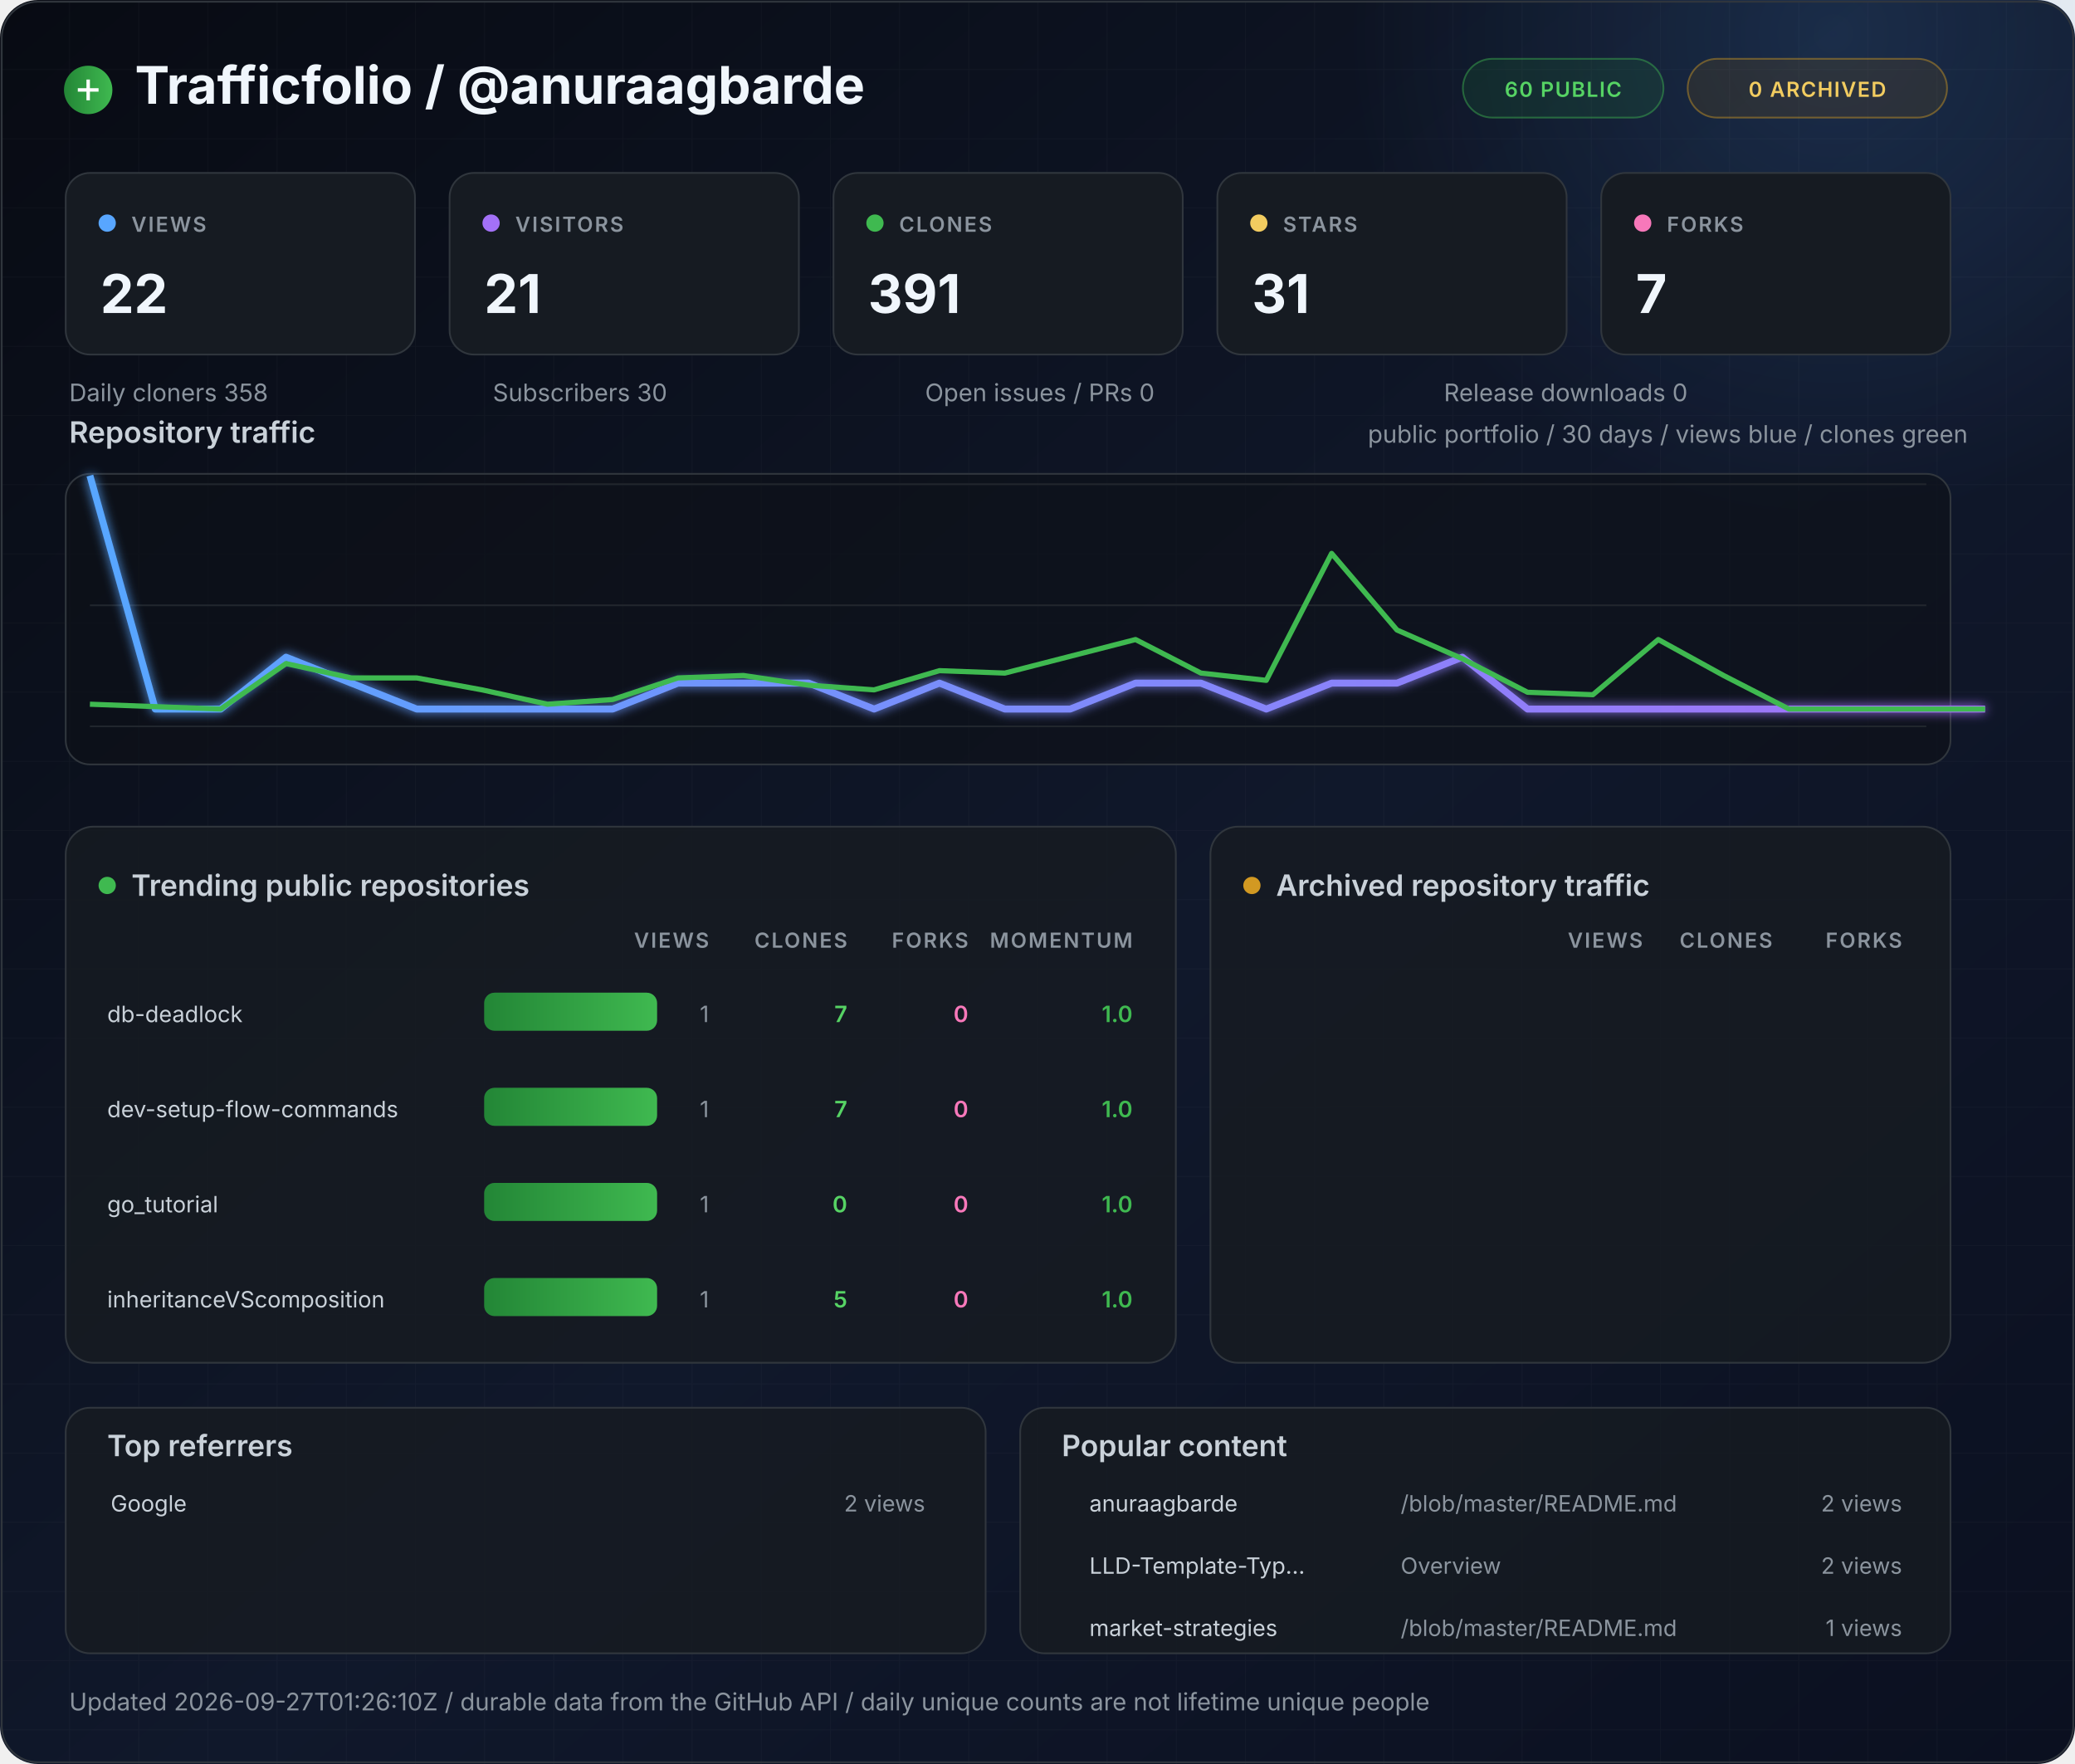
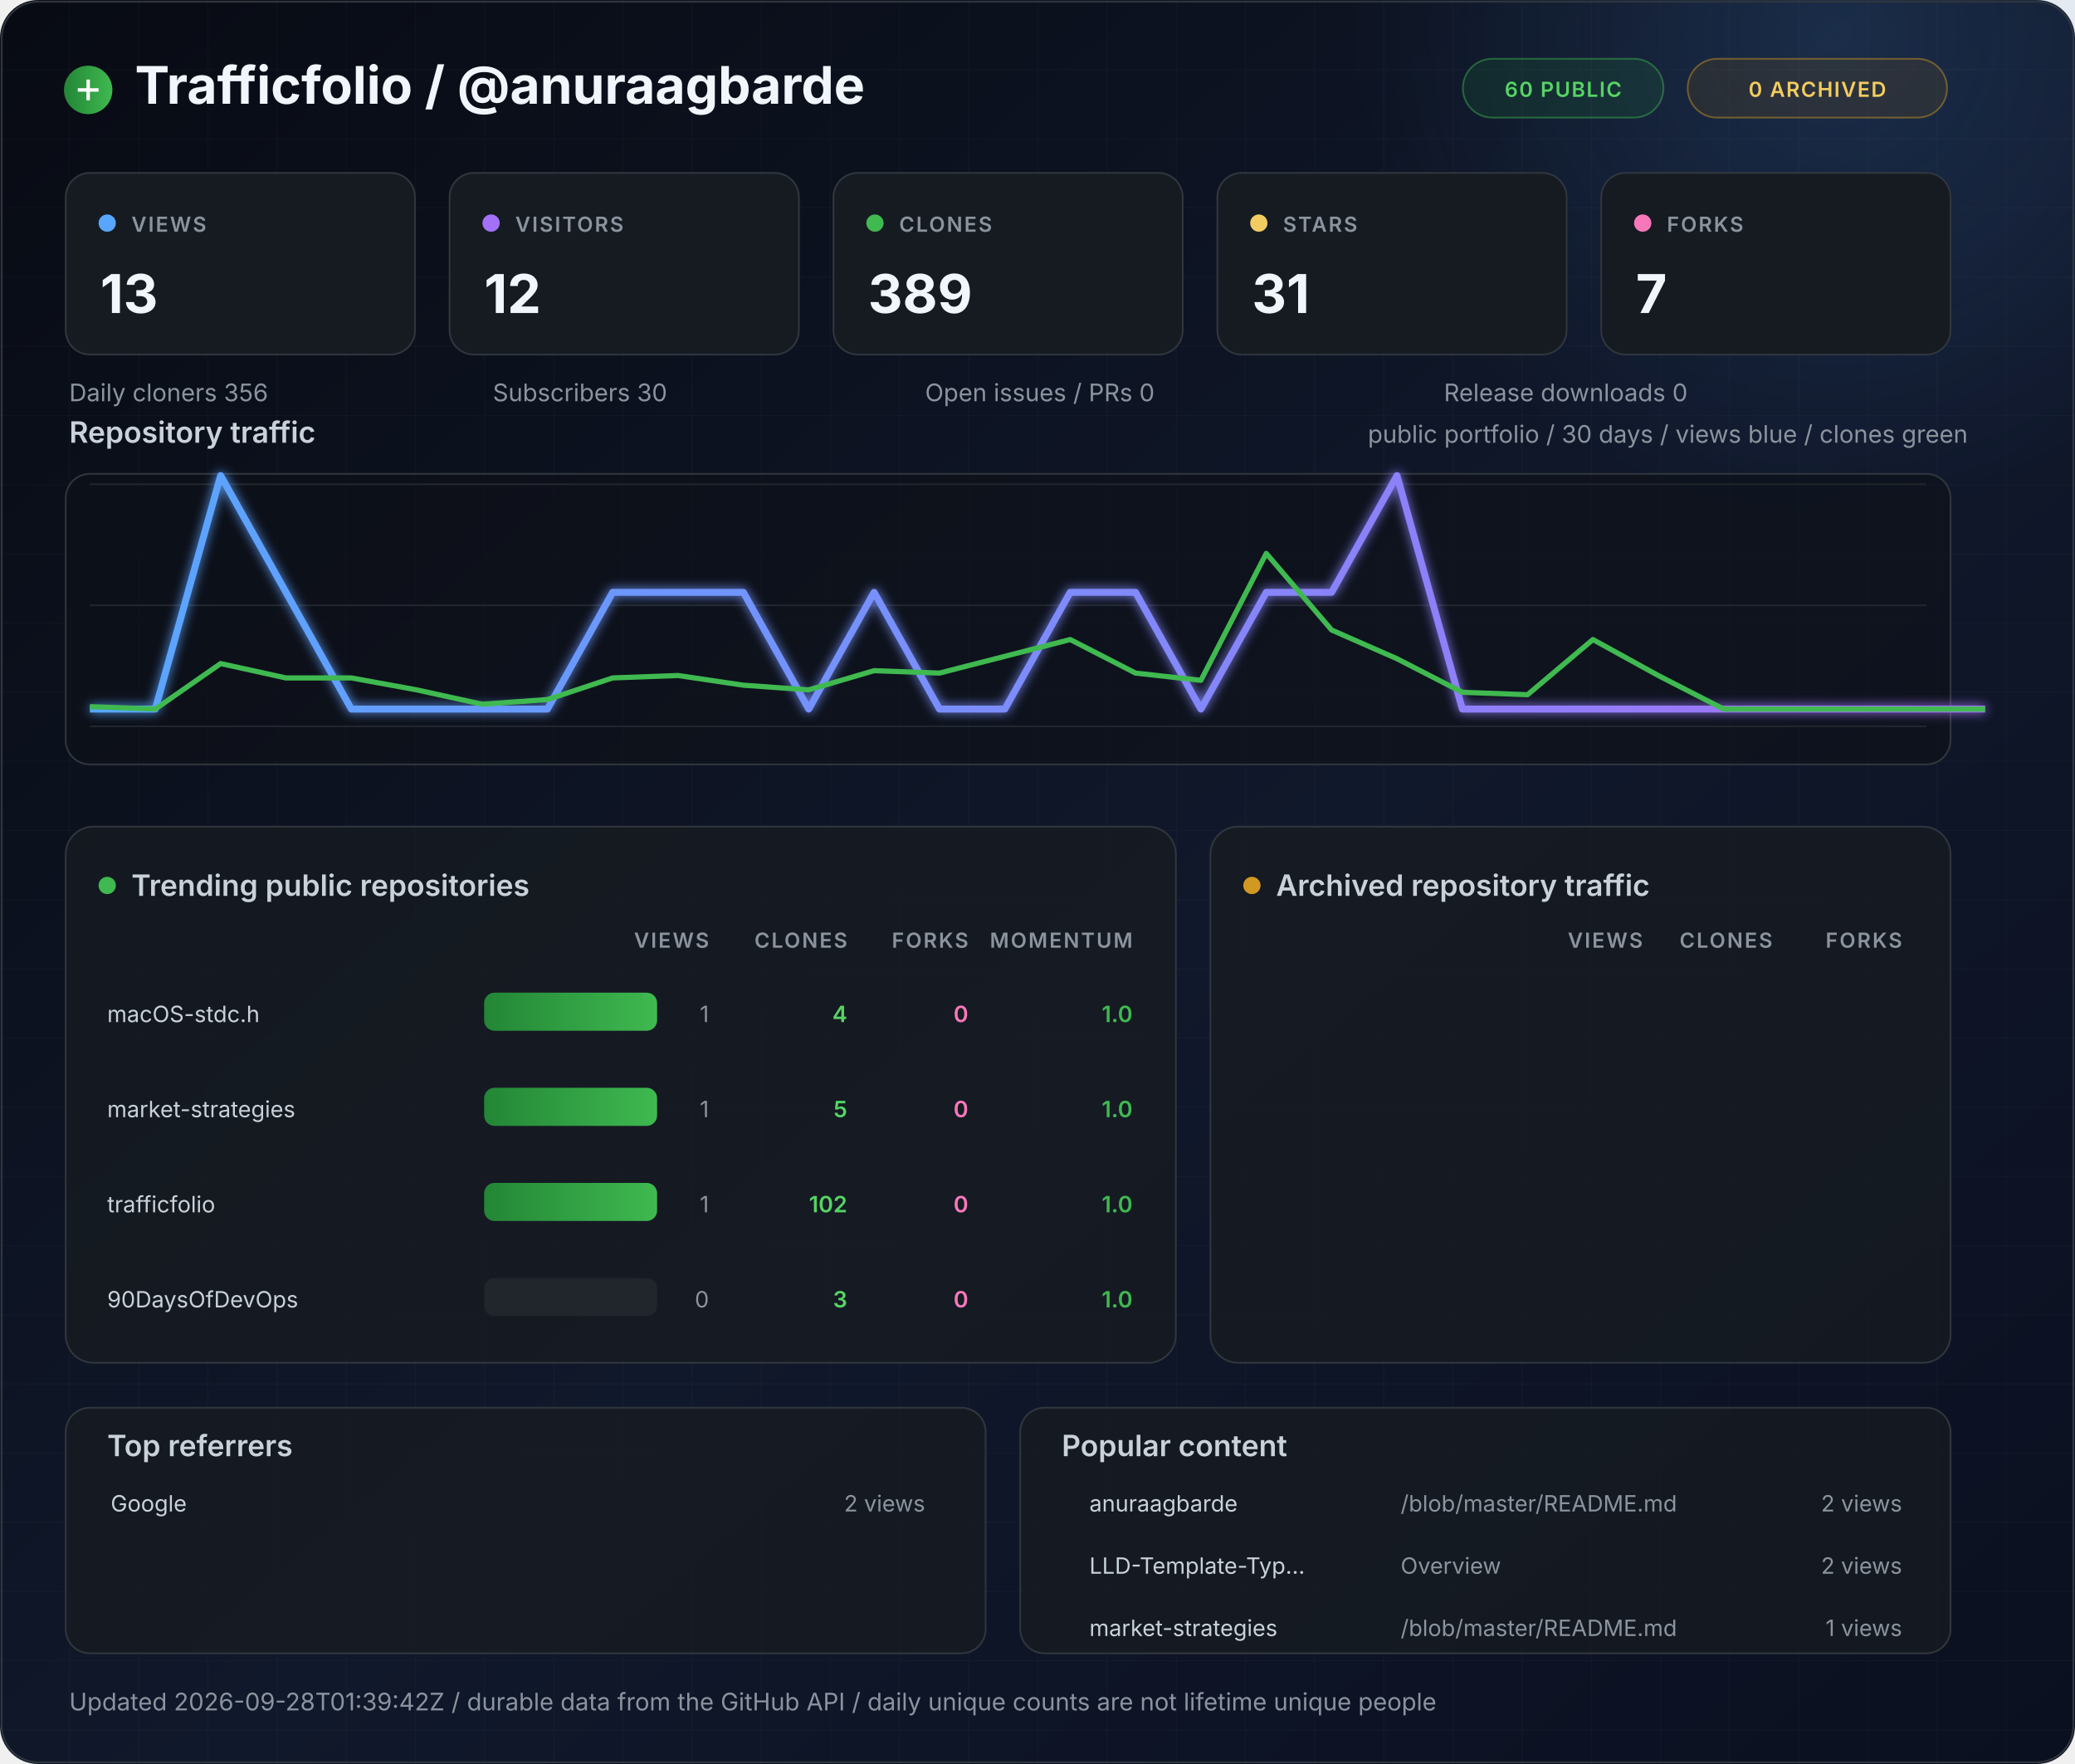
<svg xmlns="http://www.w3.org/2000/svg" width="1200" height="1020" viewBox="0 0 1200 1020" role="img" aria-label="Trafficfolio GitHub analytics dashboard for anuraagbarde">
  <defs>
    <linearGradient id="bg" x1="0" y1="0" x2="1" y2="1">
      <stop stop-color="#080b13" />
      <stop offset=".55" stop-color="#10182b" />
      <stop offset="1" stop-color="#0b1020" />
    </linearGradient>
    <linearGradient id="line" x1="0" y1="0" x2="1" y2="0">
      <stop stop-color="#58a6ff" />
      <stop offset="1" stop-color="#a371f7" />
    </linearGradient>
    <linearGradient id="bar" x1="0" y1="0" x2="1" y2="0">
      <stop stop-color="#238636" />
      <stop offset="1" stop-color="#3fb950" />
    </linearGradient>
    <linearGradient id="archiveBar" x1="0" y1="0" x2="1" y2="0">
      <stop stop-color="#9e6a03" />
      <stop offset="1" stop-color="#f2cc60" />
    </linearGradient>
    <radialGradient id="ambient">
      <stop stop-color="#58a6ff" stop-opacity=".16" />
      <stop offset="1" stop-color="#58a6ff" stop-opacity="0" />
    </radialGradient>
    <pattern id="grid" width="40" height="40" patternUnits="userSpaceOnUse">
      <path d="M40 0H0V40" fill="none" stroke="#ffffff" stroke-opacity=".025" />
    </pattern>
    <filter id="glow">
      <feGaussianBlur stdDeviation="3" result="b" />
      <feMerge>
        <feMergeNode in="b" />
        <feMergeNode in="SourceGraphic" />
      </feMerge>
    </filter>
    <style>
    .title{font:750 30px -apple-system,BlinkMacSystemFont,"Segoe UI",sans-serif;fill:#f0f6fc}
    .subtitle{font:14px -apple-system,BlinkMacSystemFont,"Segoe UI",sans-serif;fill:#8b949e}
    .label{font:600 12px -apple-system,BlinkMacSystemFont,"Segoe UI",sans-serif;fill:#8b949e;letter-spacing:1px}
    .metric{font:700 31px -apple-system,BlinkMacSystemFont,"Segoe UI",sans-serif;fill:#f0f6fc}
    .section{font:600 17px -apple-system,BlinkMacSystemFont,"Segoe UI",sans-serif;fill:#c9d1d9}
    .repo,.value,.trend,.archive,.clone,.fork{font:13px -apple-system,BlinkMacSystemFont,"Segoe UI",sans-serif;fill:#c9d1d9}
    .value{fill:#8b949e} .trend{fill:#3fb950;font-weight:600} .archive{fill:#d29922}
    .clone{fill:#56d364;font-weight:600} .fork{fill:#f778ba;font-weight:600}
    .pill{font:600 12px -apple-system,BlinkMacSystemFont,"Segoe UI",sans-serif;letter-spacing:.7px}
  </style>
  </defs>
  <rect width="1200" height="1020" rx="22" fill="url(#bg)" />
  <rect width="1200" height="1020" rx="22" fill="url(#grid)" />
  <circle cx="1060" cy="20" r="280" fill="url(#ambient)" />
  <rect x="1" y="1" width="1198" height="1018" rx="21" fill="none" stroke="#30363d" />
  <circle cx="51" cy="52" r="14" fill="url(#bar)" />
  <path d="M45 52h12M51 46v12" stroke="#fff" stroke-width="2" />
  <text x="78" y="60" class="title">Trafficfolio / @anuraagbarde</text>
  <rect x="846" y="34" width="116" height="34" rx="17" fill="#238636" fill-opacity=".16" stroke="#3fb950" stroke-opacity=".45" />
  <text x="904" y="56" text-anchor="middle" class="pill" fill="#56d364">60 PUBLIC</text>
  <rect x="976" y="34" width="150" height="34" rx="17" fill="#9e6a03" fill-opacity=".14" stroke="#d29922" stroke-opacity=".45" />
  <text x="1051" y="56" text-anchor="middle" class="pill" fill="#f2cc60">0 ARCHIVED</text>
  <rect x="38" y="100" width="202" height="105" rx="14" fill="#161b22" stroke="#30363d" />
  <circle cx="62" cy="129" r="5" fill="#58a6ff" />
  <text x="76" y="134" class="label">VIEWS</text>
-   <text x="58" y="181" class="metric">22</text>
+   <text x="58" y="181" class="metric">13</text>
  <rect x="260" y="100" width="202" height="105" rx="14" fill="#161b22" stroke="#30363d" />
  <circle cx="284" cy="129" r="5" fill="#a371f7" />
  <text x="298" y="134" class="label">VISITORS</text>
-   <text x="280" y="181" class="metric">21</text>
+   <text x="280" y="181" class="metric">12</text>
  <rect x="482" y="100" width="202" height="105" rx="14" fill="#161b22" stroke="#30363d" />
  <circle cx="506" cy="129" r="5" fill="#3fb950" />
  <text x="520" y="134" class="label">CLONES</text>
-   <text x="502" y="181" class="metric">391</text>
+   <text x="502" y="181" class="metric">389</text>
  <rect x="704" y="100" width="202" height="105" rx="14" fill="#161b22" stroke="#30363d" />
  <circle cx="728" cy="129" r="5" fill="#f2cc60" />
  <text x="742" y="134" class="label">STARS</text>
  <text x="724" y="181" class="metric">31</text>
  <rect x="926" y="100" width="202" height="105" rx="14" fill="#161b22" stroke="#30363d" />
  <circle cx="950" cy="129" r="5" fill="#f778ba" />
  <text x="964" y="134" class="label">FORKS</text>
  <text x="946" y="181" class="metric">7</text>
-   <text x="40" y="232" class="subtitle">Daily cloners 358</text>
+   <text x="40" y="232" class="subtitle">Daily cloners 356</text>
  <text x="285" y="232" class="subtitle">Subscribers 30</text>
  <text x="535" y="232" class="subtitle">Open issues / PRs 0</text>
  <text x="835" y="232" class="subtitle">Release downloads 0</text>
  <text x="40" y="256" class="section">Repository traffic</text>
  <text x="1138" y="256" text-anchor="end" class="subtitle">public portfolio / 30 days / views blue / clones green</text>
  <rect x="38" y="274" width="1090" height="168" rx="14" fill="#0d1117" fill-opacity=".62" stroke="#30363d" />
  <line x1="52" y1="420" x2="1114" y2="420" stroke="#21262d" />
  <line x1="52" y1="350" x2="1114" y2="350" stroke="#21262d" />
  <line x1="52" y1="280" x2="1114" y2="280" stroke="#21262d" />
-   <polyline points="52.0,275.0 89.8,410.0 127.6,410.0 165.4,380.0 203.2,395.0 241.0,410.0 278.8,410.0 316.6,410.0 354.3,410.0 392.1,395.0 429.9,395.0 467.7,395.0 505.5,410.0 543.3,395.0 581.1,410.0 618.9,410.0 656.7,395.0 694.5,395.0 732.3,410.0 770.1,395.0 807.9,395.0 845.7,380.0 883.4,410.0 921.2,410.0 959.0,410.0 996.8,410.0 1034.6,410.0 1072.4,410.0 1110.2,410.0 1148.0,410.0" fill="none" stroke="url(#line)" stroke-width="4" stroke-linejoin="round" filter="url(#glow)" />
-   <polyline points="52.0,407.2 89.8,408.6 127.6,410.0 165.4,383.7 203.2,392.0 241.0,392.0 278.8,398.9 316.6,407.2 354.3,404.5 392.1,392.0 429.9,390.6 467.7,396.2 505.5,398.9 543.3,387.8 581.1,389.2 618.9,379.5 656.7,369.8 694.5,389.2 732.3,393.4 770.1,320.0 807.9,364.3 845.7,380.9 883.4,400.3 921.2,401.7 959.0,369.8 996.8,390.6 1034.6,410.0 1072.4,410.0 1110.2,410.0 1148.0,410.0" fill="none" stroke="#3fb950" stroke-width="3" stroke-linejoin="round" />
+   <polyline points="52.0,410.0 89.8,410.0 127.6,275.0 165.4,342.5 203.2,410.0 241.0,410.0 278.8,410.0 316.6,410.0 354.3,342.5 392.1,342.5 429.9,342.5 467.7,410.0 505.5,342.5 543.3,410.0 581.1,410.0 618.9,342.5 656.7,342.5 694.5,410.0 732.3,342.5 770.1,342.5 807.9,275.0 845.7,410.0 883.4,410.0 921.2,410.0 959.0,410.0 996.8,410.0 1034.6,410.0 1072.4,410.0 1110.2,410.0 1148.0,410.0" fill="none" stroke="url(#line)" stroke-width="4" stroke-linejoin="round" filter="url(#glow)" />
+   <polyline points="52.0,408.6 89.8,410.0 127.6,383.7 165.4,392.0 203.2,392.0 241.0,398.9 278.8,407.2 316.6,404.5 354.3,392.0 392.1,390.6 429.9,396.2 467.7,398.9 505.5,387.8 543.3,389.2 581.1,379.5 618.9,369.8 656.7,389.2 694.5,393.4 732.3,320.0 770.1,364.3 807.9,380.9 845.7,400.3 883.4,401.7 921.2,369.8 959.0,390.6 996.8,410.0 1034.6,410.0 1072.4,410.0 1110.2,410.0 1148.0,410.0" fill="none" stroke="#3fb950" stroke-width="3" stroke-linejoin="round" />
  <rect x="38" y="478" width="642" height="310" rx="16" fill="#161b22" fill-opacity=".82" stroke="#30363d" />
  <circle cx="62" cy="512" r="5" fill="#3fb950" />
  <text x="76" y="518" class="section">Trending public repositories</text>
  <text x="410" y="548" text-anchor="end" class="label">VIEWS</text>
  <text x="490" y="548" text-anchor="end" class="label">CLONES</text>
  <text x="560" y="548" text-anchor="end" class="label">FORKS</text>
  <text x="655" y="548" text-anchor="end" class="label">MOMENTUM</text>
-   <text x="62" y="591" class="repo">db-deadlock</text>
+   <text x="62" y="591" class="repo">macOS-stdc.h</text>
  <rect x="280" y="574" width="100" height="22" rx="6" fill="#21262d" />
  <rect x="280" y="574" width="100" height="22" rx="6" fill="url(#bar)" />
  <text x="410" y="591" text-anchor="end" class="value">1</text>
-   <text x="490" y="591" text-anchor="end" class="clone">7</text>
+   <text x="490" y="591" text-anchor="end" class="clone">4</text>
  <text x="560" y="591" text-anchor="end" class="fork">0</text>
  <text x="655" y="591" text-anchor="end" class="trend">1.0</text>
-   <text x="62" y="646" class="repo">dev-setup-flow-commands</text>
+   <text x="62" y="646" class="repo">market-strategies</text>
  <rect x="280" y="629" width="100" height="22" rx="6" fill="#21262d" />
  <rect x="280" y="629" width="100" height="22" rx="6" fill="url(#bar)" />
  <text x="410" y="646" text-anchor="end" class="value">1</text>
-   <text x="490" y="646" text-anchor="end" class="clone">7</text>
+   <text x="490" y="646" text-anchor="end" class="clone">5</text>
  <text x="560" y="646" text-anchor="end" class="fork">0</text>
  <text x="655" y="646" text-anchor="end" class="trend">1.0</text>
-   <text x="62" y="701" class="repo">go_tutorial</text>
+   <text x="62" y="701" class="repo">trafficfolio</text>
  <rect x="280" y="684" width="100" height="22" rx="6" fill="#21262d" />
  <rect x="280" y="684" width="100" height="22" rx="6" fill="url(#bar)" />
  <text x="410" y="701" text-anchor="end" class="value">1</text>
-   <text x="490" y="701" text-anchor="end" class="clone">0</text>
+   <text x="490" y="701" text-anchor="end" class="clone">102</text>
  <text x="560" y="701" text-anchor="end" class="fork">0</text>
  <text x="655" y="701" text-anchor="end" class="trend">1.0</text>
-   <text x="62" y="756" class="repo">inheritanceVScomposition</text>
+   <text x="62" y="756" class="repo">90DaysOfDevOps</text>
  <rect x="280" y="739" width="100" height="22" rx="6" fill="#21262d" />
-   <rect x="280" y="739" width="100" height="22" rx="6" fill="url(#bar)" />
-   <text x="410" y="756" text-anchor="end" class="value">1</text>
-   <text x="490" y="756" text-anchor="end" class="clone">5</text>
+   <rect x="280" y="739" width="0" height="22" rx="6" fill="url(#bar)" />
+   <text x="410" y="756" text-anchor="end" class="value">0</text>
+   <text x="490" y="756" text-anchor="end" class="clone">3</text>
  <text x="560" y="756" text-anchor="end" class="fork">0</text>
  <text x="655" y="756" text-anchor="end" class="trend">1.0</text>
  <rect x="700" y="478" width="428" height="310" rx="16" fill="#161b22" fill-opacity=".82" stroke="#30363d" />
  <circle cx="724" cy="512" r="5" fill="#d29922" />
  <text x="738" y="518" class="section">Archived repository traffic</text>
  <text x="950" y="548" text-anchor="end" class="label">VIEWS</text>
  <text x="1025" y="548" text-anchor="end" class="label">CLONES</text>
  <text x="1100" y="548" text-anchor="end" class="label">FORKS</text>
  <rect x="38" y="814" width="532" height="142" rx="14" fill="#161b22" fill-opacity=".82" stroke="#30363d" />
  <text x="62" y="842" class="section">Top referrers</text>
  <text x="64" y="874" class="repo">Google</text>
  <text x="535" y="874" text-anchor="end" class="value">2 views</text>
  <rect x="590" y="814" width="538" height="142" rx="14" fill="#161b22" fill-opacity=".82" stroke="#30363d" />
  <text x="614" y="842" class="section">Popular content</text>
  <text x="630" y="874" class="repo">anuraagbarde</text>
  <text x="810" y="874" class="value">/blob/master/README.md</text>
  <text x="1100" y="874" text-anchor="end" class="value">2 views</text>
  <text x="630" y="910" class="repo">LLD-Template-Typ...</text>
  <text x="810" y="910" class="value">Overview</text>
  <text x="1100" y="910" text-anchor="end" class="value">2 views</text>
  <text x="630" y="946" class="repo">market-strategies</text>
  <text x="810" y="946" class="value">/blob/master/README.md</text>
  <text x="1100" y="946" text-anchor="end" class="value">1 views</text>
-   <text x="40" y="989" class="subtitle">Updated 2026-09-27T01:26:10Z / durable data from the GitHub API / daily unique counts are not lifetime unique people</text>
+   <text x="40" y="989" class="subtitle">Updated 2026-09-28T01:39:42Z / durable data from the GitHub API / daily unique counts are not lifetime unique people</text>
</svg>
